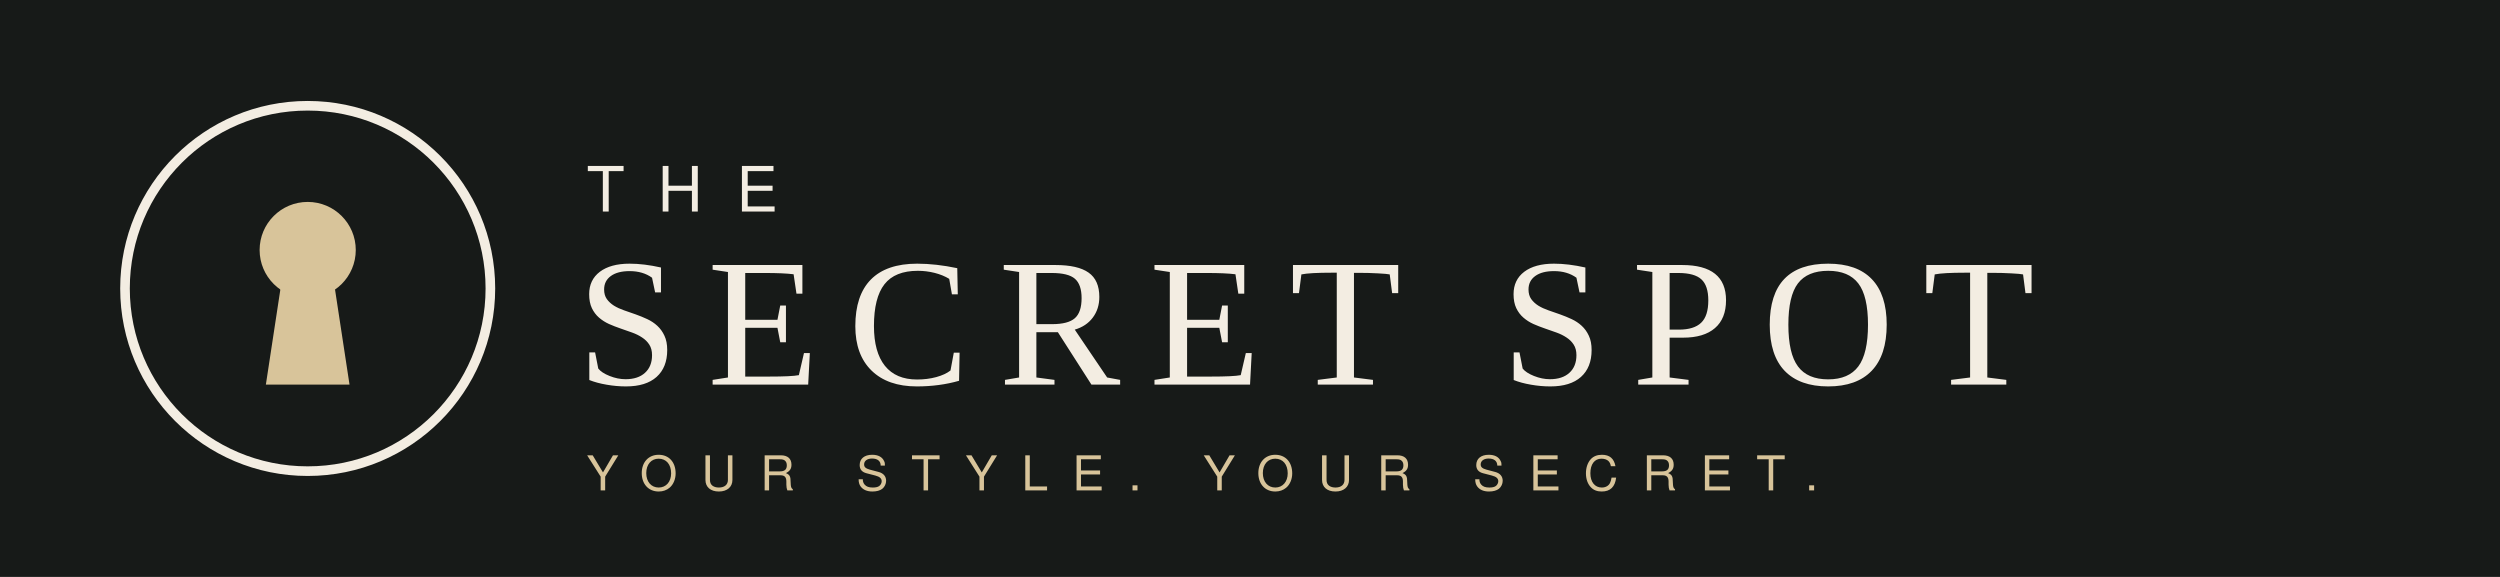
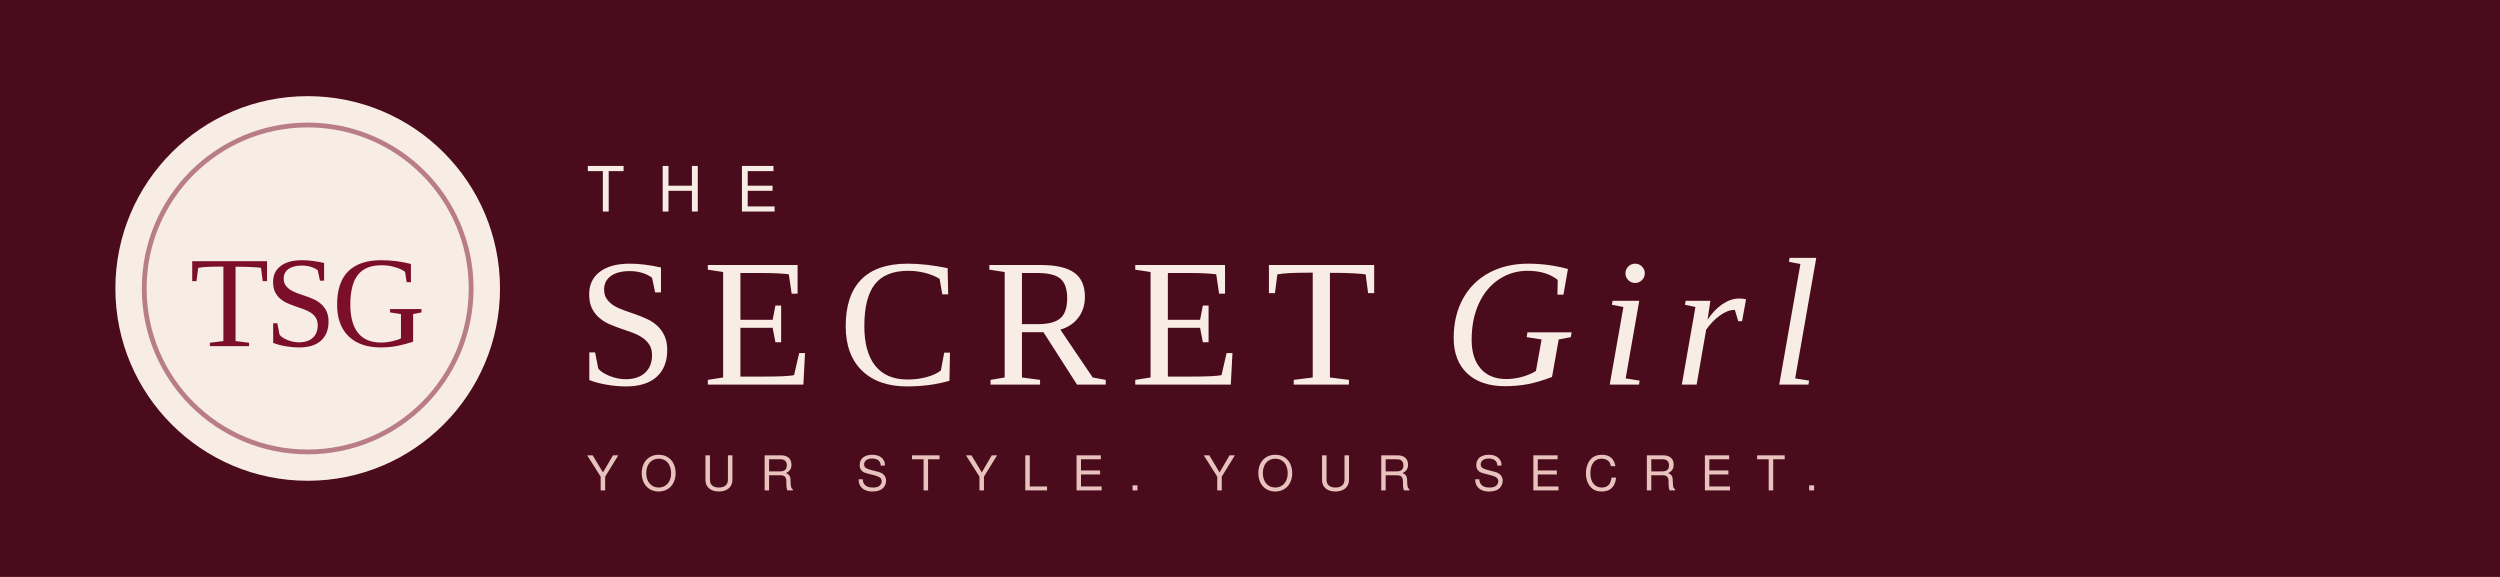
- <svg xmlns="http://www.w3.org/2000/svg" viewBox="0 0 520 120" role="img" aria-label="THE SECRET SPOT">
-   <rect width="520" height="120" fill="#171A18" />
+ <svg xmlns="http://www.w3.org/2000/svg" viewBox="0 0 520 120" role="img" aria-label="THE SECRET GIRL">
+   <rect width="520" height="120" fill="#4A0B1C" />
  <g transform="translate(24 20)">
-     <circle cx="40" cy="40" r="38" fill="none" stroke="#F3EDE2" stroke-width="2" />
-     <circle cx="40" cy="32" r="10" fill="#D8C49A" />
-     <path d="M34.5 39h11l3.2 21h-17.4z" fill="#D8C49A" />
+     <circle cx="40" cy="40" r="40" fill="#F8EDE4" />
+     <circle cx="40" cy="40" r="34" fill="none" stroke="#7B0F2B" stroke-opacity=".5" />
+     <text x="40" y="52" text-anchor="middle" font-family="Georgia, 'Times New Roman', serif" font-size="27" letter-spacing="-1" fill="#7B0F2B">TSG</text>
  </g>
-   <text x="122" y="44" fill="#F3EDE2" font-family="Helvetica, Arial, sans-serif" font-size="13" letter-spacing="7">THE</text>
-   <text x="120" y="80" fill="#F3EDE2" font-family="Georgia, 'Times New Roman', serif" font-size="38" letter-spacing="6">SECRET SPOT</text>
-   <text x="122" y="102" fill="#D8C49A" font-family="Helvetica, Arial, sans-serif" font-size="10" letter-spacing="5">YOUR STYLE. YOUR SECRET.</text>
+   <text x="122" y="44" fill="#F8EDE4" font-family="Helvetica, Arial, sans-serif" font-size="13" letter-spacing="7">THE</text>
+   <text x="120" y="80" fill="#F8EDE4" font-family="Georgia, 'Times New Roman', serif" font-size="38" letter-spacing="5">SECRET <tspan font-style="italic">Girl</tspan>
+   </text>
+   <text x="122" y="102" fill="#E8C2BD" font-family="Helvetica, Arial, sans-serif" font-size="10" letter-spacing="5">YOUR STYLE. YOUR SECRET.</text>
</svg>
